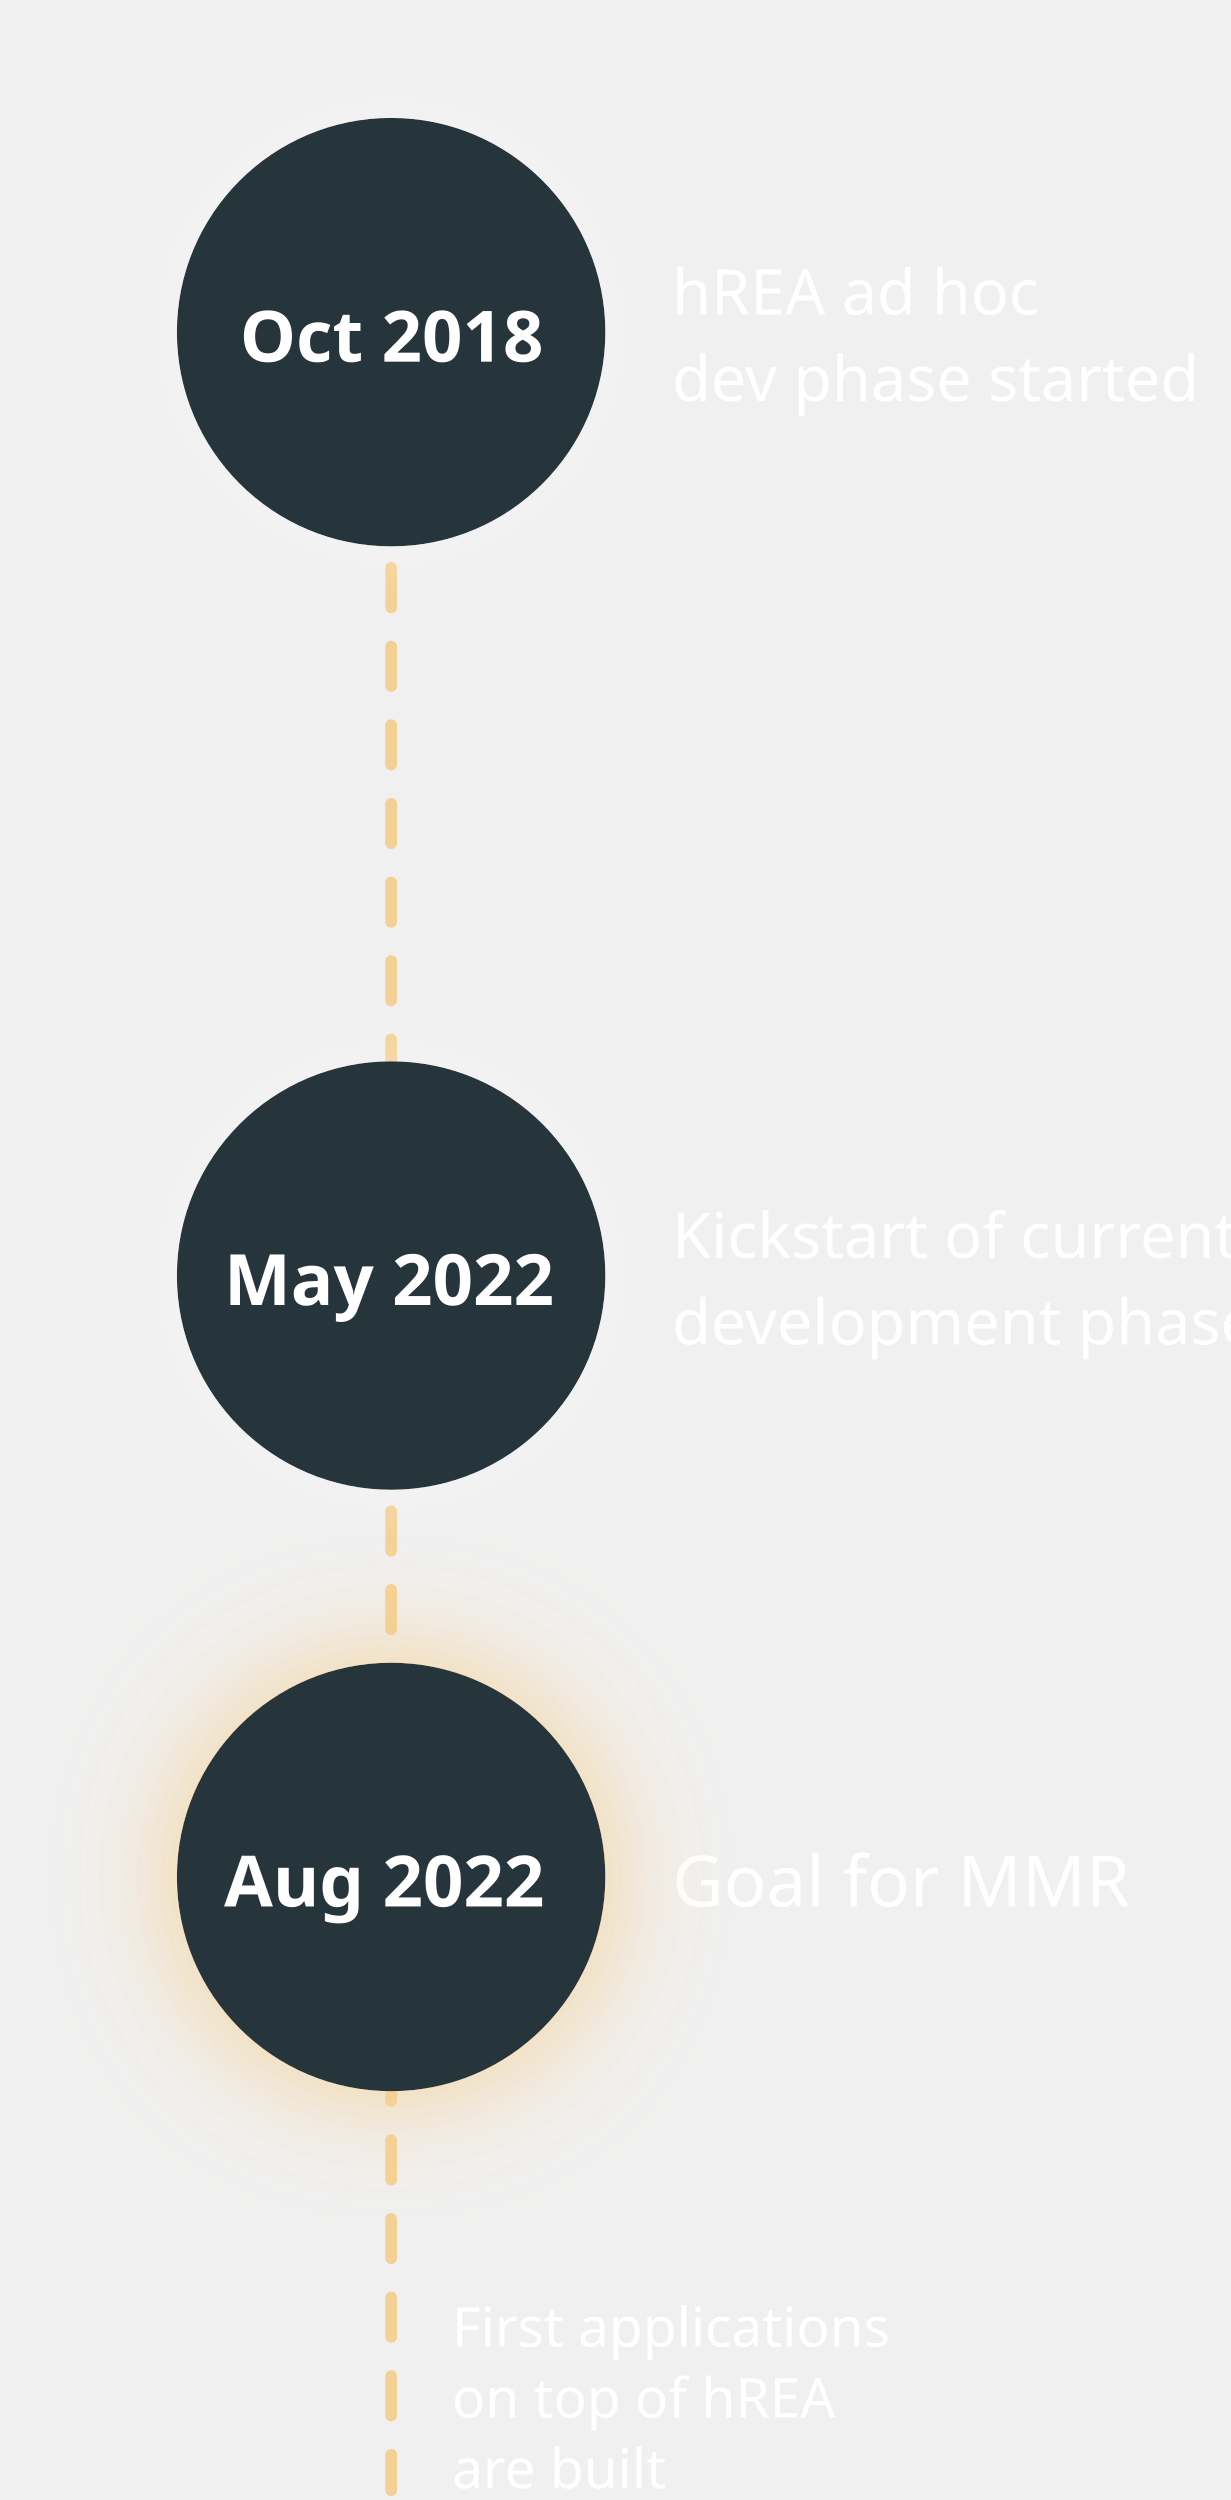
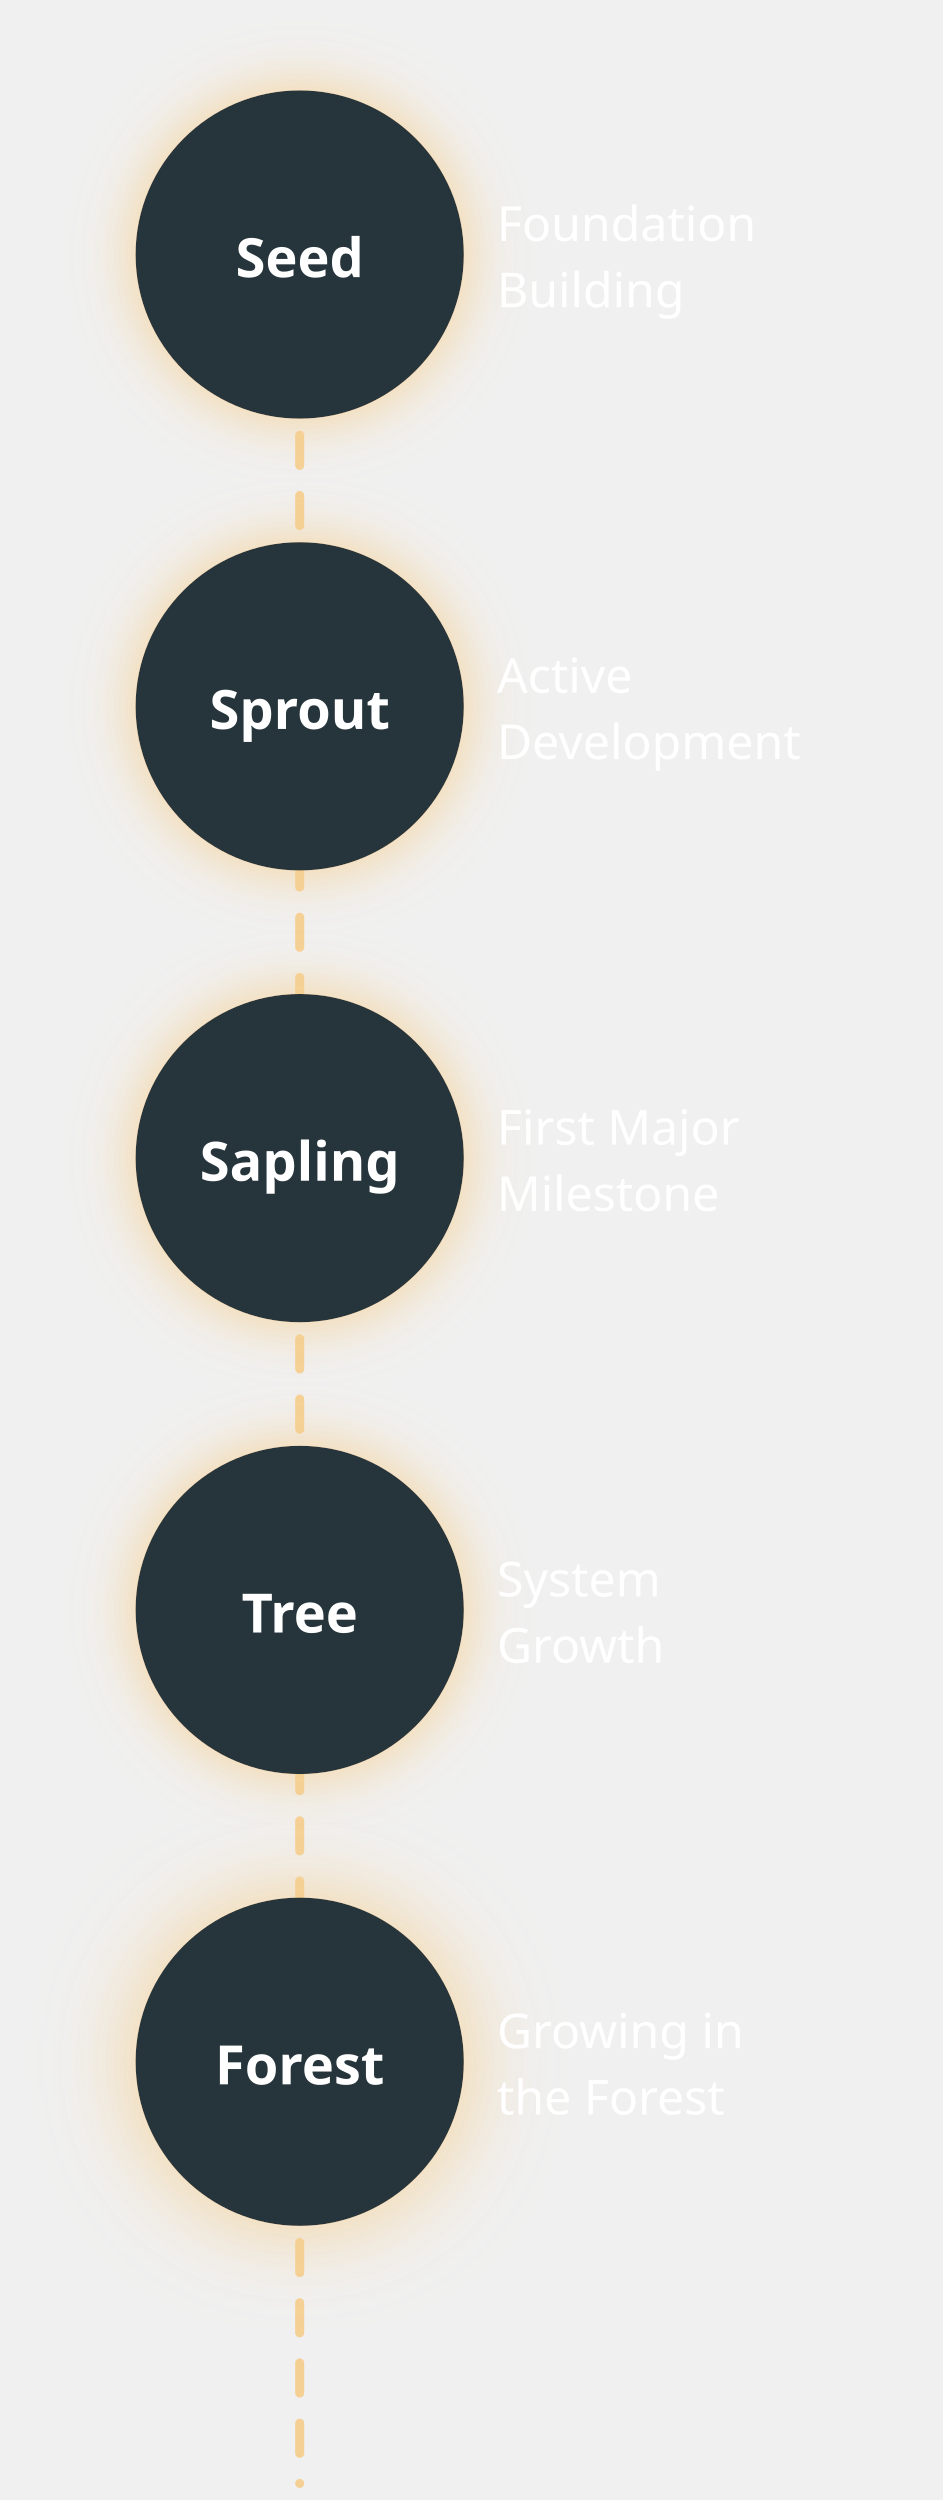
- <svg xmlns="http://www.w3.org/2000/svg" width="313" height="636" viewBox="0 0 313 636">
+ <svg xmlns="http://www.w3.org/2000/svg" width="313" height="830" viewBox="0 0 313 830">
  <defs>
    <style>
      .roadmap-vertical-cls-1 {
        fill: none;
        stroke: #f5d095;
        stroke-linecap: round;
        stroke-width: 3px;
        stroke-dasharray: 10;
      }

      .roadmap-vertical-cls-2 {
        fill: #27363b;
      }

      .roadmap-vertical-cls-3, .roadmap-vertical-cls-4, .roadmap-vertical-cls-5, .roadmap-vertical-cls-6 {
        fill: #fff;
      }

      .roadmap-vertical-cls-3, .roadmap-vertical-cls-4 {
        font-size: 18px;
      }

      .roadmap-vertical-cls-3 {
        font-family: Satoshi-Bold, Satoshi;
        font-weight: 700;
      }

      .roadmap-vertical-cls-4, .roadmap-vertical-cls-5 {
        font-family: Satoshi-Medium, Satoshi;
        font-weight: 500;
      }

      .roadmap-vertical-cls-5 {
        font-size: 16px;
      }

      .roadmap-vertical-cls-6 {
        font-size: 14px;
        font-family: Satoshi-Regular, Satoshi;
      }

      .roadmap-vertical-cls-7 {
-         filter: url(#circle-bg-3);
+         filter: url(#circle-forest);
      }

      .roadmap-vertical-cls-8 {
-         filter: url(#circle-bg-2);
+         filter: url(#circle-tree);
      }

      .roadmap-vertical-cls-9 {
-         filter: url(#circle-bg);
+         filter: url(#circle-sapling);
+       }
+ 
+       .roadmap-vertical-cls-10 {
+         filter: url(#circle-sprout);
+       }
+ 
+       .roadmap-vertical-cls-11 {
+         filter: url(#circle-seed);
+       }
+ 
+       .roadmap-vertical-cls-12 {
+         filter: url(#circle-sprout-enhanced);
+       }
+ 
+       .roadmap-vertical-cls-13 {
+         filter: url(#circle-sapling-enhanced);
+       }
+ 
+       .roadmap-vertical-cls-14 {
+         filter: url(#circle-tree-enhanced);
+       }
+ 
+       .roadmap-vertical-cls-15 {
+         filter: url(#circle-forest-enhanced);
+       }
+ 
+       .roadmap-vertical-cls-16 {
+         filter: url(#circle-seed-enhanced);
      }
    </style>
-     <filter id="circle-bg" x="15" y="0" width="169" height="169" filterUnits="userSpaceOnUse">
+     <filter id="circle-seed" x="15" y="0" width="169" height="169" filterUnits="userSpaceOnUse">
      <feOffset input="SourceAlpha" />
      <feGaussianBlur stdDeviation="10" result="blur" />
-       <feFlood flood-color="#fff" flood-opacity="0.341" />
+       <feFlood flood-color="#f5d095" />
      <feComposite operator="in" in2="blur" />
      <feComposite in="SourceGraphic" />
    </filter>
-     <filter id="circle-bg-2" x="15" y="240" width="169" height="169" filterUnits="userSpaceOnUse">
+     <filter id="circle-seed-enhanced" x="15" y="0" width="169" height="169" filterUnits="userSpaceOnUse">
+       <feOffset input="SourceAlpha" />
+       <feGaussianBlur stdDeviation="10" result="blur" />
+       <feFlood flood-color="#f5d095" />
+       <feComposite operator="in" in2="blur" />
+       <feComposite in="SourceGraphic" />
+     </filter>
+     <filter id="circle-sprout" x="15" y="120" width="169" height="169" filterUnits="userSpaceOnUse">
      <feOffset input="SourceAlpha" />
      <feGaussianBlur stdDeviation="10" result="blur-2" />
      <feFlood flood-color="#fff" flood-opacity="0.341" />
      <feComposite operator="in" in2="blur-2" />
      <feComposite in="SourceGraphic" />
    </filter>
-     <filter id="circle-bg-3" x="0" y="378" width="199" height="199" filterUnits="userSpaceOnUse">
-       <feOffset input="SourceAlpha" />
-       <feGaussianBlur stdDeviation="15" result="blur-3" />
+     <filter id="circle-sapling" x="15" y="240" width="169" height="169" filterUnits="userSpaceOnUse">
+       <feOffset input="SourceAlpha" />
+       <feGaussianBlur stdDeviation="10" result="blur-3" />
      <feFlood flood-color="#f5d095" />
      <feComposite operator="in" in2="blur-3" />
+       <feComposite in="SourceGraphic" />
+     </filter>
+     <filter id="circle-tree" x="15" y="360" width="169" height="169" filterUnits="userSpaceOnUse">
+       <feOffset input="SourceAlpha" />
+       <feGaussianBlur stdDeviation="10" result="blur-4" />
+       <feFlood flood-color="#fff" flood-opacity="0.341" />
+       <feComposite operator="in" in2="blur-4" />
+       <feComposite in="SourceGraphic" />
+     </filter>
+     <filter id="circle-forest" x="0" y="480" width="199" height="199" filterUnits="userSpaceOnUse">
+       <feOffset input="SourceAlpha" />
+       <feGaussianBlur stdDeviation="15" result="blur-5" />
+       <feFlood flood-color="#f5d095" />
+       <feComposite operator="in" in2="blur-5" />
+       <feComposite in="SourceGraphic" />
+     </filter>
+     <filter id="circle-sprout-enhanced" x="15" y="120" width="169" height="169" filterUnits="userSpaceOnUse">
+       <feOffset input="SourceAlpha" />
+       <feGaussianBlur stdDeviation="10" result="blur-2" />
+       <feFlood flood-color="#f5d095" />
+       <feComposite operator="in" in2="blur-2" />
+       <feComposite in="SourceGraphic" />
+     </filter>
+     <filter id="circle-sapling-enhanced" x="15" y="240" width="169" height="169" filterUnits="userSpaceOnUse">
+       <feOffset input="SourceAlpha" />
+       <feGaussianBlur stdDeviation="10" result="blur-3" />
+       <feFlood flood-color="#f5d095" />
+       <feComposite operator="in" in2="blur-3" />
+       <feComposite in="SourceGraphic" />
+     </filter>
+     <filter id="circle-tree-enhanced" x="15" y="360" width="169" height="169" filterUnits="userSpaceOnUse">
+       <feOffset input="SourceAlpha" />
+       <feGaussianBlur stdDeviation="10" result="blur-4" />
+       <feFlood flood-color="#f5d095" />
+       <feComposite operator="in" in2="blur-4" />
+       <feComposite in="SourceGraphic" />
+     </filter>
+     <filter id="circle-forest-enhanced" x="0" y="480" width="199" height="199" filterUnits="userSpaceOnUse">
+       <feOffset input="SourceAlpha" />
+       <feGaussianBlur stdDeviation="15" result="blur-5" />
+       <feFlood flood-color="#f5d095" />
+       <feComposite operator="in" in2="blur-5" />
      <feComposite in="SourceGraphic" />
    </filter>
  </defs>
  <g id="roadmap-vis-vertical" transform="translate(45 30.249)">
-     <line id="Line_1" data-name="Line 1" class="roadmap-vertical-cls-1" y2="549" transform="translate(54.5 54.251)" />
+     <line id="Line_1" data-name="Line 1" class="roadmap-vertical-cls-1" y2="740" transform="translate(54.5 54.251)" />
    <g id="roadmap-circle">
-       <g class="roadmap-vertical-cls-9" transform="matrix(1, 0, 0, 1, -45, -30.25)">
-         <path id="circle-bg-4" data-name="circle-bg" class="roadmap-vertical-cls-2" d="M54.5,0A54.5,54.5,0,1,1,0,54.5,54.5,54.5,0,0,1,54.5,0Z" transform="translate(45 30)" />
-       </g>
-       <text id="Oct_2018" data-name="Oct 2018" class="roadmap-vertical-cls-3" transform="translate(16 61.751)">
-         <tspan x="0" y="0">Oct 2018</tspan>
-       </text>
-     </g>
-     <text id="Goal_for_MMR" data-name="Goal for MMR" class="roadmap-vertical-cls-4" transform="translate(126 454.751)">
-       <tspan x="0" y="0">Goal for MMR</tspan>
-     </text>
-     <text id="hREA_ad_hoc_dev_phase_started" data-name="hREA ad hoc  dev phase started" class="roadmap-vertical-cls-5" transform="translate(126 49.751)">
-       <tspan x="0" y="0">hREA ad hoc </tspan>
-       <tspan x="0" y="22">dev phase started</tspan>
-     </text>
-     <text id="Kickstart_of_current_development_phase" data-name="Kickstart of current development phase" class="roadmap-vertical-cls-5" transform="translate(126 289.751)">
-       <tspan x="0" y="0">Kickstart of current</tspan>
-       <tspan x="0" y="22">development phase</tspan>
-     </text>
-     <text id="First_applications_on_top_of_hREA_are_built" data-name="First applications on top of hREA  are built" class="roadmap-vertical-cls-6" transform="translate(70 566.751)">
-       <tspan x="0" y="0">First applications</tspan>
-       <tspan x="0" y="18">on top of hREA </tspan>
-       <tspan x="0" y="36">are built</tspan>
-     </text>
-     <g id="roadmap-circle-2" data-name="roadmap-circle" transform="translate(0 240)">
-       <g class="roadmap-vertical-cls-8" transform="matrix(1, 0, 0, 1, -45, -270.25)">
-         <path id="circle-bg-5" data-name="circle-bg" class="roadmap-vertical-cls-2" d="M54.5,0A54.5,54.5,0,1,1,0,54.5,54.5,54.5,0,0,1,54.5,0Z" transform="translate(45 270)" />
-       </g>
-       <text id="May_2022" data-name="May 2022" class="roadmap-vertical-cls-3" transform="translate(12 61.751)">
-         <tspan x="0" y="0">May 2022</tspan>
-       </text>
-     </g>
-     <g id="roadmap-circle-3" data-name="roadmap-circle" transform="translate(0 393)">
-       <g class="roadmap-vertical-cls-7" transform="matrix(1, 0, 0, 1, -45, -423.25)">
-         <path id="circle-bg-6" data-name="circle-bg" class="roadmap-vertical-cls-2" d="M54.5,0A54.5,54.5,0,1,1,0,54.5,54.5,54.5,0,0,1,54.5,0Z" transform="translate(45 423)" />
-       </g>
-       <text id="Aug_2022" data-name="Aug 2022" class="roadmap-vertical-cls-3" transform="translate(12 61.751)">
-         <tspan x="0" y="0">Aug 2022</tspan>
-       </text>
-     </g>
+       <g class="roadmap-vertical-cls-16" transform="matrix(1, 0, 0, 1, -45, -30.25)">
+         <path id="circle-seed" data-name="circle-seed" class="roadmap-vertical-cls-2" d="M54.5,0A54.5,54.5,0,1,1,0,54.5,54.5,54.5,0,0,1,54.5,0Z" transform="translate(45 30)" />
+       </g>
+       <text id="Seed" data-name="Seed" class="roadmap-vertical-cls-3" transform="translate(54.5 61.751)" text-anchor="middle">
+         <tspan x="0" y="0">Seed</tspan>
+       </text>
+     </g>
+     <g id="roadmap-circle-2" data-name="roadmap-circle" transform="translate(0 150)">
+       <g class="roadmap-vertical-cls-12" transform="matrix(1, 0, 0, 1, -45, -150.25)">
+         <path id="circle-sprout" data-name="circle-sprout" class="roadmap-vertical-cls-2" d="M54.5,0A54.5,54.5,0,1,1,0,54.5,54.5,54.5,0,0,1,54.5,0Z" transform="translate(45 150)" />
+       </g>
+       <text id="Sprout" data-name="Sprout" class="roadmap-vertical-cls-3" transform="translate(54.5 61.751)" text-anchor="middle">
+         <tspan x="0" y="0">Sprout</tspan>
+       </text>
+     </g>
+     <g id="roadmap-circle-3" data-name="roadmap-circle" transform="translate(0 300)">
+       <g class="roadmap-vertical-cls-13" transform="matrix(1, 0, 0, 1, -45, -270.25)">
+         <path id="circle-sapling" data-name="circle-sapling" class="roadmap-vertical-cls-2" d="M54.5,0A54.5,54.5,0,1,1,0,54.5,54.5,54.5,0,0,1,54.5,0Z" transform="translate(45 270)" />
+       </g>
+       <text id="Sapling" data-name="Sapling" class="roadmap-vertical-cls-3" transform="translate(54.5 61.751)" text-anchor="middle">
+         <tspan x="0" y="0">Sapling</tspan>
+       </text>
+     </g>
+     <g id="roadmap-circle-4" data-name="roadmap-circle" transform="translate(0 450)">
+       <g class="roadmap-vertical-cls-14" transform="matrix(1, 0, 0, 1, -45, -390.25)">
+         <path id="circle-tree" data-name="circle-tree" class="roadmap-vertical-cls-2" d="M54.5,0A54.5,54.5,0,1,1,0,54.5,54.5,54.5,0,0,1,54.5,0Z" transform="translate(45 390)" />
+       </g>
+       <text id="Tree" data-name="Tree" class="roadmap-vertical-cls-3" transform="translate(54.5 61.751)" text-anchor="middle">
+         <tspan x="0" y="0">Tree</tspan>
+       </text>
+     </g>
+     <g id="roadmap-circle-5" data-name="roadmap-circle" transform="translate(0 600)">
+       <g class="roadmap-vertical-cls-15" transform="matrix(1, 0, 0, 1, -45, -510.25)">
+         <path id="circle-forest" data-name="circle-forest" class="roadmap-vertical-cls-2" d="M54.5,0A54.5,54.5,0,1,1,0,54.5,54.5,54.5,0,0,1,54.5,0Z" transform="translate(45 510)" />
+       </g>
+       <text id="Forest" data-name="Forest" class="roadmap-vertical-cls-3" transform="translate(54.5 61.751)" text-anchor="middle">
+         <tspan x="0" y="0">Forest</tspan>
+       </text>
+     </g>
+     <text id="Foundation" data-name="Foundation" class="roadmap-vertical-cls-5" transform="translate(120 49.751)">
+       <tspan x="0" y="0">Foundation</tspan>
+       <tspan x="0" y="22">Building</tspan>
+     </text>
+     <text id="Development" data-name="Development" class="roadmap-vertical-cls-5" transform="translate(120 199.751)">
+       <tspan x="0" y="0">Active</tspan>
+       <tspan x="0" y="22">Development</tspan>
+     </text>
+     <text id="Milestone" data-name="Milestone" class="roadmap-vertical-cls-5" transform="translate(120 349.751)">
+       <tspan x="0" y="0">First Major</tspan>
+       <tspan x="0" y="22">Milestone</tspan>
+     </text>
+     <text id="Growth" data-name="Growth" class="roadmap-vertical-cls-5" transform="translate(120 499.751)">
+       <tspan x="0" y="0">System</tspan>
+       <tspan x="0" y="22">Growth</tspan>
+     </text>
+     <text id="Forest_Growth" data-name="Forest Growth" class="roadmap-vertical-cls-5" transform="translate(120 649.751)">
+       <tspan x="0" y="0">Growing in</tspan>
+       <tspan x="0" y="22">the Forest</tspan>
+     </text>
  </g>
</svg>
